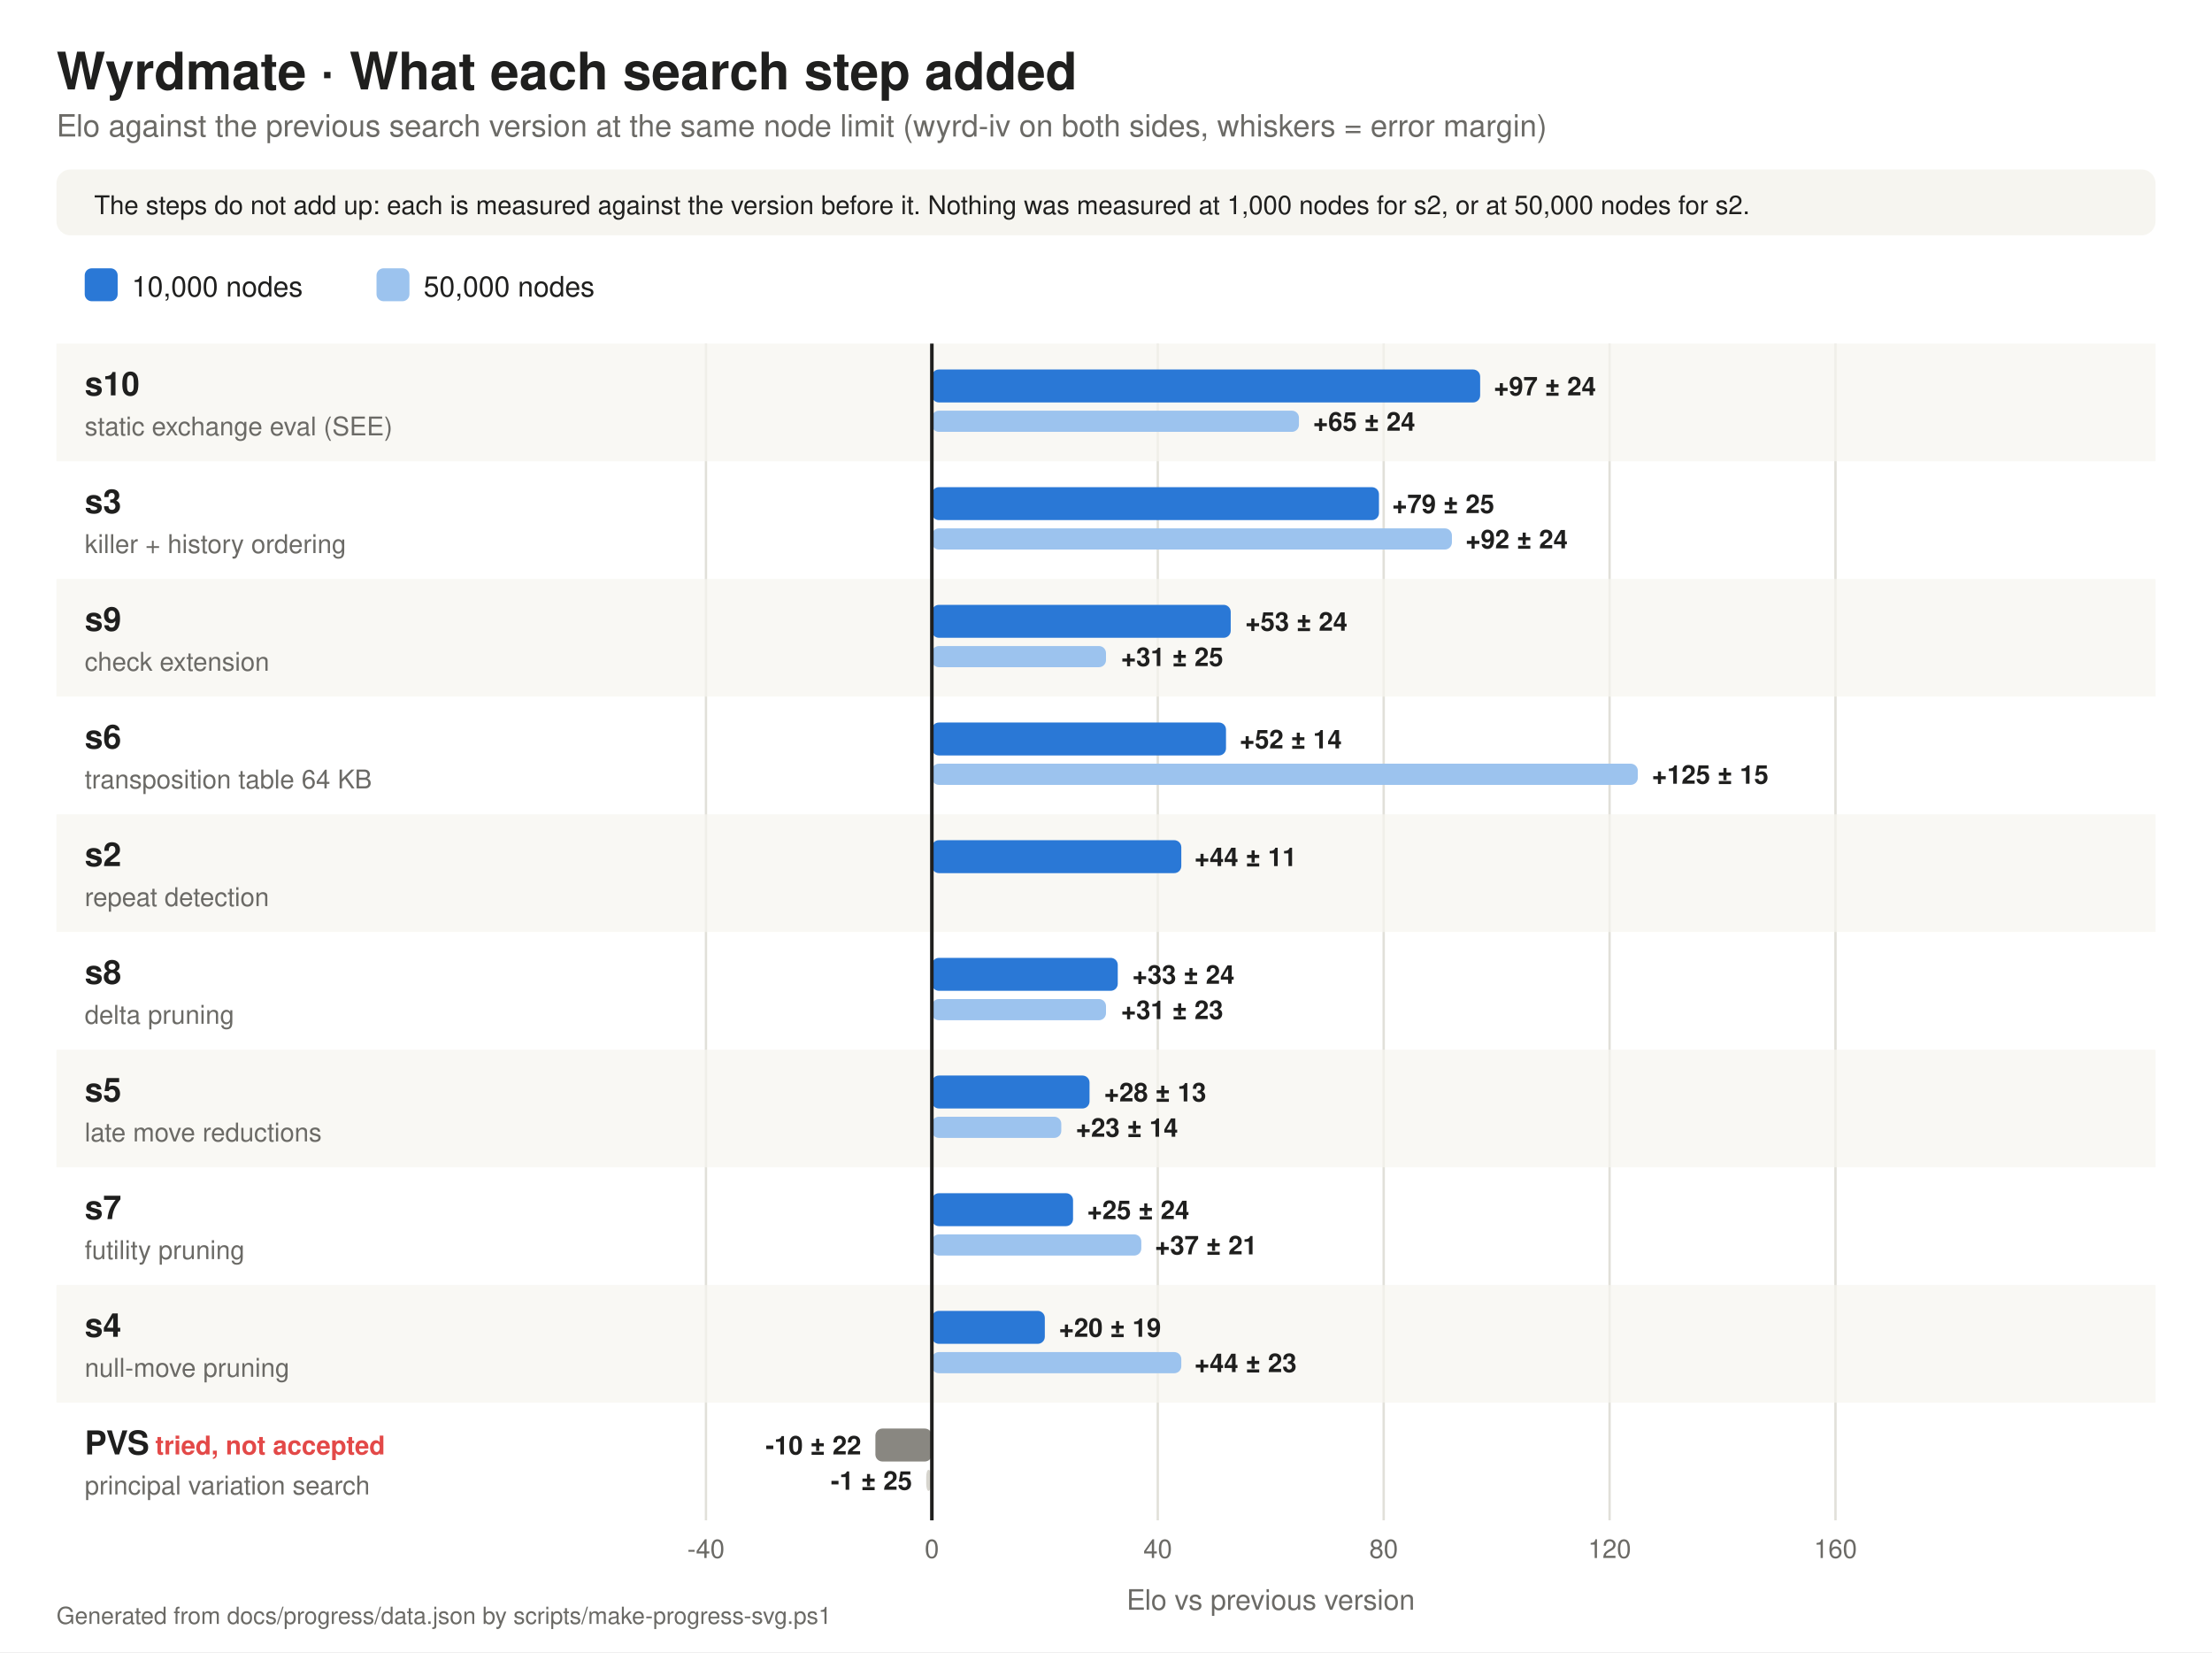
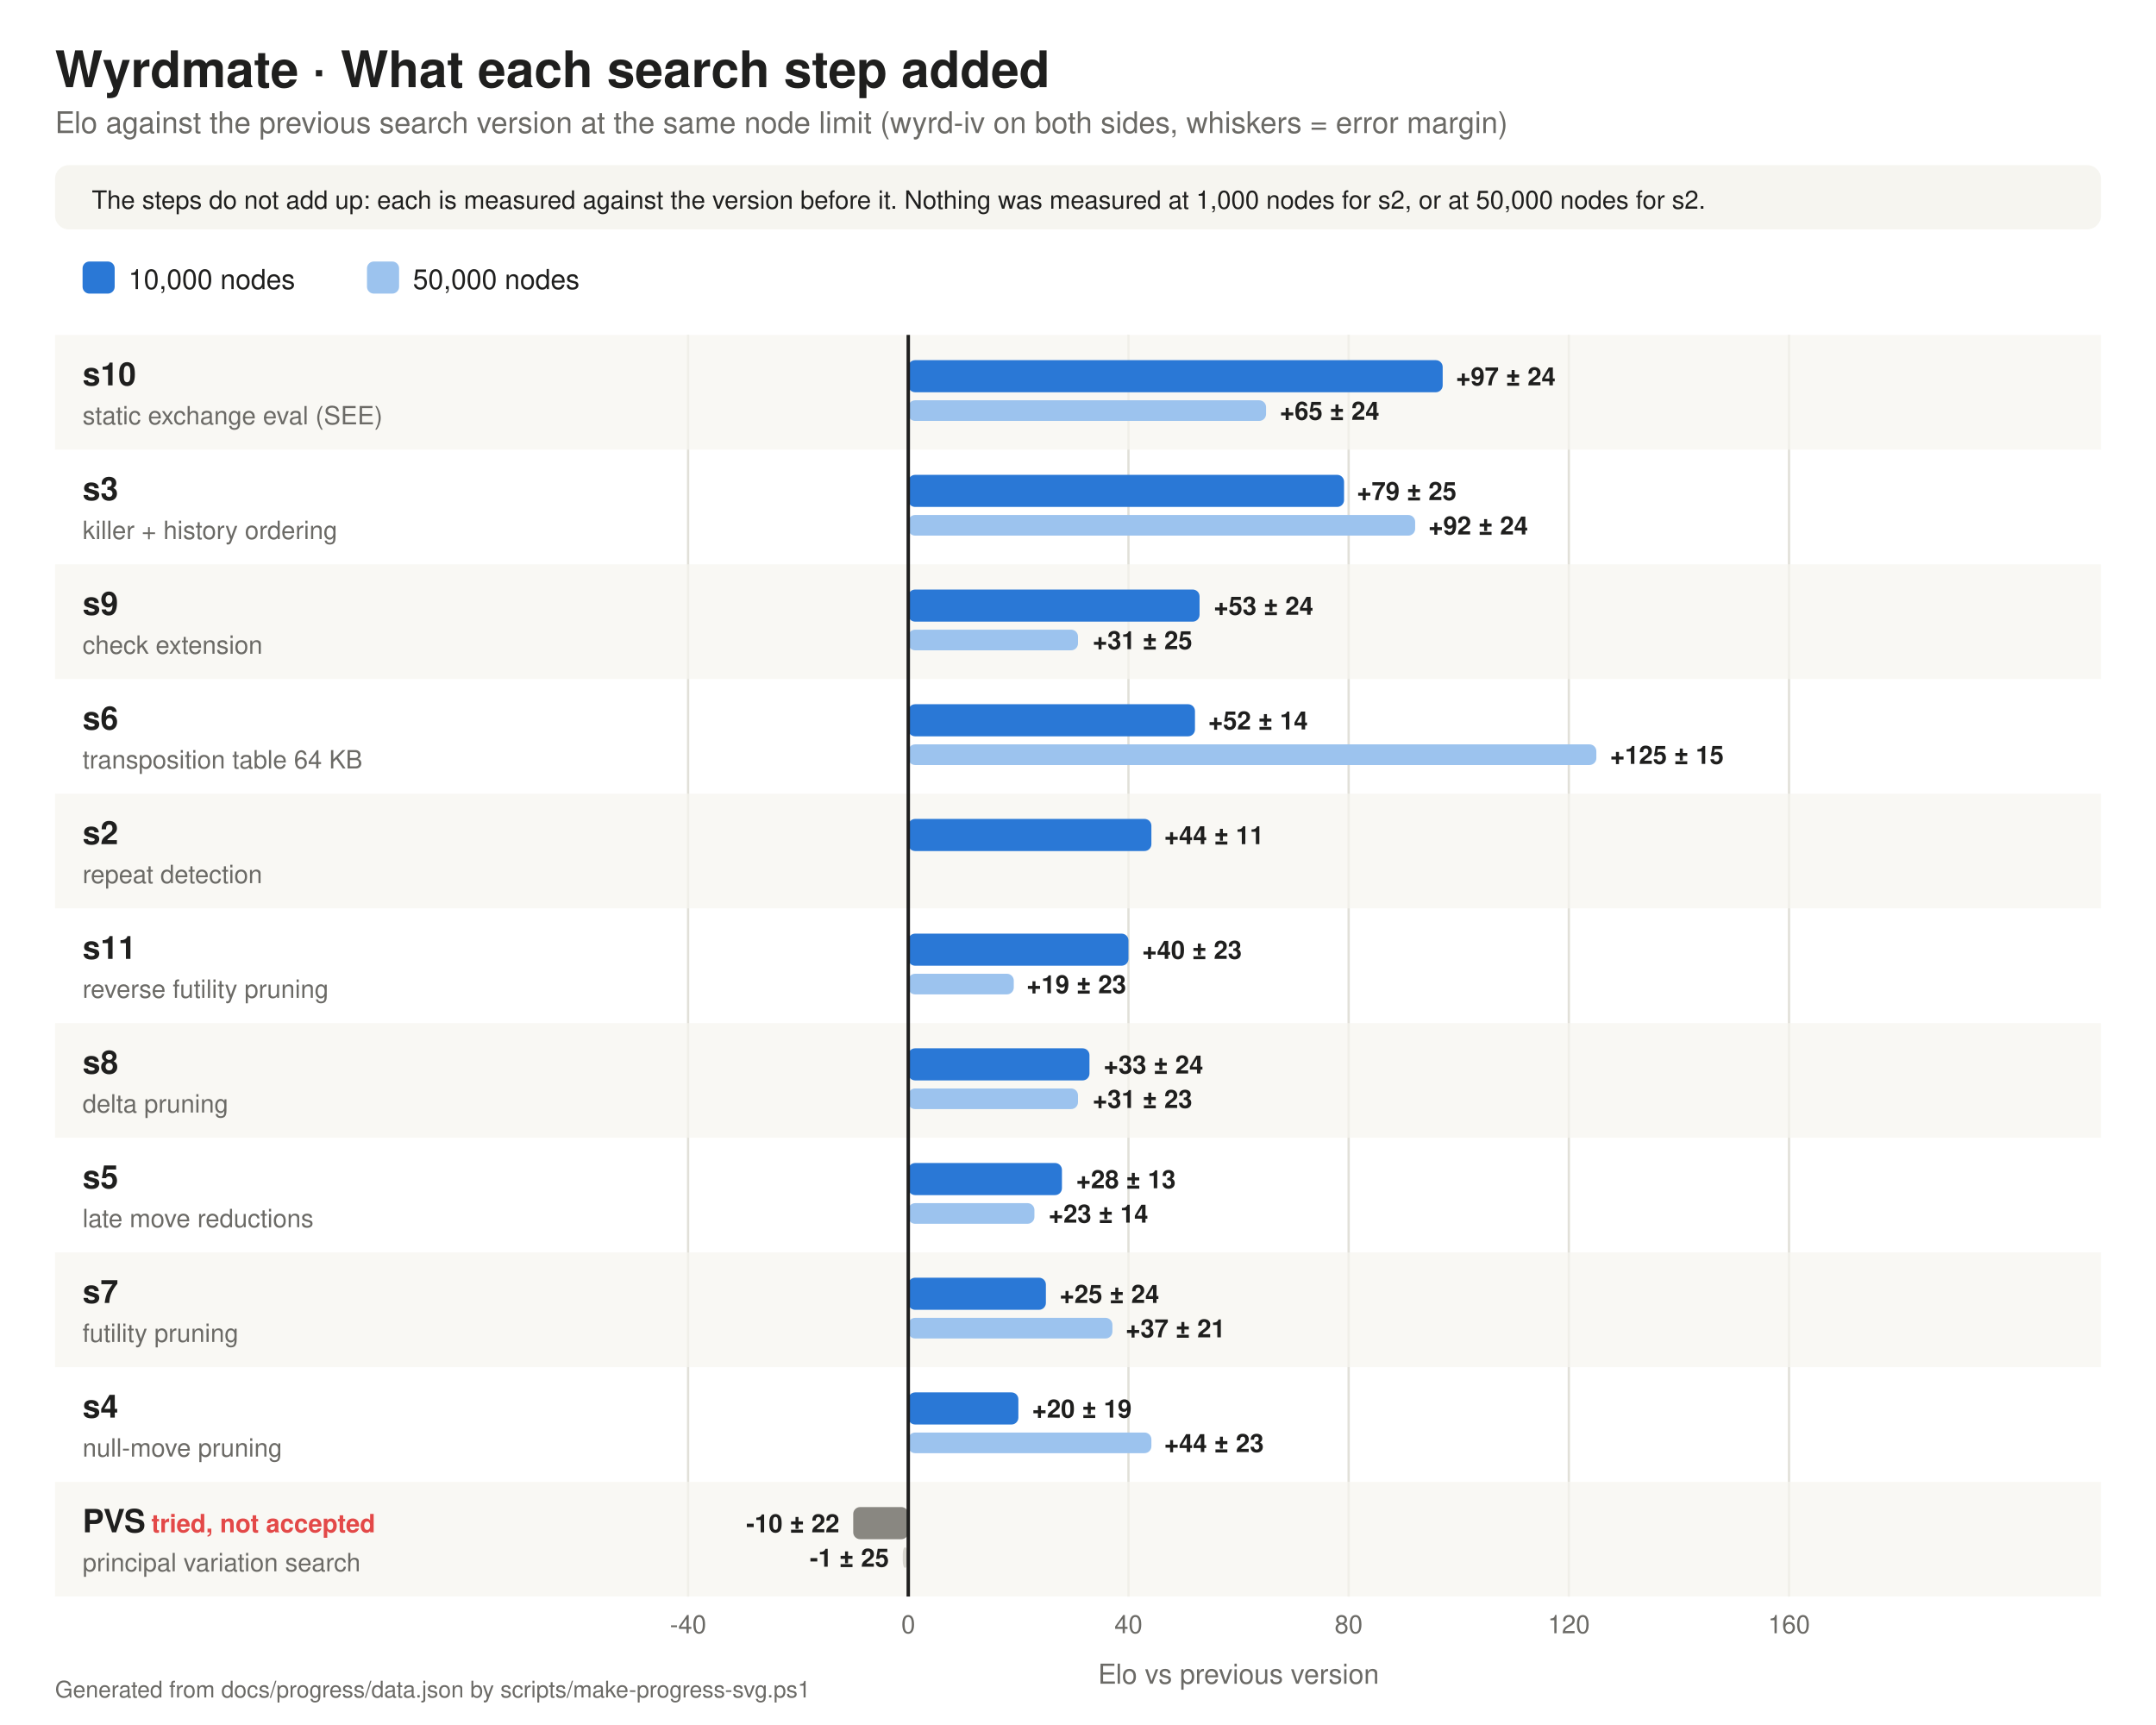
- <svg xmlns="http://www.w3.org/2000/svg" width="940" height="702" viewBox="0 0 940 702" font-family="Segoe UI,Helvetica,Arial,sans-serif" role="img" aria-label="Wyrdmate · What each search step added">
-   <rect width="940" height="702" fill="#ffffff" />
+ <svg xmlns="http://www.w3.org/2000/svg" width="940" height="752" viewBox="0 0 940 752" font-family="Segoe UI,Helvetica,Arial,sans-serif" role="img" aria-label="Wyrdmate · What each search step added">
+   <rect width="940" height="752" fill="#ffffff" />
  <text x="24" y="38" font-size="22" font-weight="700" fill="#1f1f1e" text-anchor="start">Wyrdmate · What each search step added</text>
  <text x="24" y="58" font-size="13" font-weight="400" fill="#6b6a66" text-anchor="start">Elo against the previous search version at the same node limit (wyrd-iv on both sides, whiskers = error margin)</text>
  <rect x="24" y="72" width="892" height="28" rx="6" fill="#f6f5f0" />
  <text x="40" y="91" font-size="11" font-weight="400" fill="#1f1f1e" text-anchor="start">The steps do not add up: each is measured against the version before it. Nothing was measured at 1,000 nodes for s2, or at 50,000 nodes for s2.</text>
  <rect x="36" y="114" width="14" height="14" rx="3" fill="#2a78d6" />
  <text x="56" y="126" font-size="12" font-weight="400" fill="#1f1f1e" text-anchor="start">10,000 nodes</text>
  <rect x="160" y="114" width="14" height="14" rx="3" fill="#9cc3ee" />
  <text x="180" y="126" font-size="12" font-weight="400" fill="#1f1f1e" text-anchor="start">50,000 nodes</text>
-   <line x1="300" y1="146" x2="300" y2="646" stroke="#e1e0d9" />
-   <text x="300" y="662" font-size="11" font-weight="400" fill="#6b6a66" text-anchor="middle">-40</text>
-   <line x1="396" y1="146" x2="396" y2="646" stroke="#e1e0d9" />
-   <text x="396" y="662" font-size="11" font-weight="400" fill="#6b6a66" text-anchor="middle">0</text>
-   <line x1="492" y1="146" x2="492" y2="646" stroke="#e1e0d9" />
-   <text x="492" y="662" font-size="11" font-weight="400" fill="#6b6a66" text-anchor="middle">40</text>
-   <line x1="588" y1="146" x2="588" y2="646" stroke="#e1e0d9" />
-   <text x="588" y="662" font-size="11" font-weight="400" fill="#6b6a66" text-anchor="middle">80</text>
-   <line x1="684" y1="146" x2="684" y2="646" stroke="#e1e0d9" />
-   <text x="684" y="662" font-size="11" font-weight="400" fill="#6b6a66" text-anchor="middle">120</text>
-   <line x1="780" y1="146" x2="780" y2="646" stroke="#e1e0d9" />
-   <text x="780" y="662" font-size="11" font-weight="400" fill="#6b6a66" text-anchor="middle">160</text>
+   <line x1="300" y1="146" x2="300" y2="696" stroke="#e1e0d9" />
+   <text x="300" y="712" font-size="11" font-weight="400" fill="#6b6a66" text-anchor="middle">-40</text>
+   <line x1="396" y1="146" x2="396" y2="696" stroke="#e1e0d9" />
+   <text x="396" y="712" font-size="11" font-weight="400" fill="#6b6a66" text-anchor="middle">0</text>
+   <line x1="492" y1="146" x2="492" y2="696" stroke="#e1e0d9" />
+   <text x="492" y="712" font-size="11" font-weight="400" fill="#6b6a66" text-anchor="middle">40</text>
+   <line x1="588" y1="146" x2="588" y2="696" stroke="#e1e0d9" />
+   <text x="588" y="712" font-size="11" font-weight="400" fill="#6b6a66" text-anchor="middle">80</text>
+   <line x1="684" y1="146" x2="684" y2="696" stroke="#e1e0d9" />
+   <text x="684" y="712" font-size="11" font-weight="400" fill="#6b6a66" text-anchor="middle">120</text>
+   <line x1="780" y1="146" x2="780" y2="696" stroke="#e1e0d9" />
+   <text x="780" y="712" font-size="11" font-weight="400" fill="#6b6a66" text-anchor="middle">160</text>
  <rect x="24" y="146" width="892" height="50" fill="#f6f5f0" opacity="0.7" />
  <text x="36" y="168" font-size="14" font-weight="700" fill="#1f1f1e" text-anchor="start">s10</text>
  <text x="36" y="185" font-size="11" font-weight="400" fill="#6b6a66" text-anchor="start">static exchange eval (SEE)</text>
  <rect x="396" y="157" width="233" height="14" rx="3" fill="#2a78d6" />
  <text x="634.8" y="168" font-size="11" font-weight="700" fill="#1f1f1e" text-anchor="start">+97 ± 24</text>
  <rect x="396" y="174.5" width="156" height="9" rx="3" fill="#9cc3ee" />
  <text x="558" y="183" font-size="11" font-weight="700" fill="#1f1f1e" text-anchor="start">+65 ± 24</text>
  <text x="36" y="218" font-size="14" font-weight="700" fill="#1f1f1e" text-anchor="start">s3</text>
  <text x="36" y="235" font-size="11" font-weight="400" fill="#6b6a66" text-anchor="start">killer + history ordering</text>
  <rect x="396" y="207" width="190" height="14" rx="3" fill="#2a78d6" />
  <text x="591.6" y="218" font-size="11" font-weight="700" fill="#1f1f1e" text-anchor="start">+79 ± 25</text>
  <rect x="396" y="224.5" width="221" height="9" rx="3" fill="#9cc3ee" />
  <text x="622.8" y="233" font-size="11" font-weight="700" fill="#1f1f1e" text-anchor="start">+92 ± 24</text>
  <rect x="24" y="246" width="892" height="50" fill="#f6f5f0" opacity="0.7" />
  <text x="36" y="268" font-size="14" font-weight="700" fill="#1f1f1e" text-anchor="start">s9</text>
  <text x="36" y="285" font-size="11" font-weight="400" fill="#6b6a66" text-anchor="start">check extension</text>
  <rect x="396" y="257" width="127" height="14" rx="3" fill="#2a78d6" />
  <text x="529.2" y="268" font-size="11" font-weight="700" fill="#1f1f1e" text-anchor="start">+53 ± 24</text>
  <rect x="396" y="274.5" width="74" height="9" rx="3" fill="#9cc3ee" />
  <text x="476.4" y="283" font-size="11" font-weight="700" fill="#1f1f1e" text-anchor="start">+31 ± 25</text>
  <text x="36" y="318" font-size="14" font-weight="700" fill="#1f1f1e" text-anchor="start">s6</text>
  <text x="36" y="335" font-size="11" font-weight="400" fill="#6b6a66" text-anchor="start">transposition table 64 KB</text>
  <rect x="396" y="307" width="125" height="14" rx="3" fill="#2a78d6" />
  <text x="526.8" y="318" font-size="11" font-weight="700" fill="#1f1f1e" text-anchor="start">+52 ± 14</text>
  <rect x="396" y="324.5" width="300" height="9" rx="3" fill="#9cc3ee" />
  <text x="702" y="333" font-size="11" font-weight="700" fill="#1f1f1e" text-anchor="start">+125 ± 15</text>
  <rect x="24" y="346" width="892" height="50" fill="#f6f5f0" opacity="0.7" />
  <text x="36" y="368" font-size="14" font-weight="700" fill="#1f1f1e" text-anchor="start">s2</text>
  <text x="36" y="385" font-size="11" font-weight="400" fill="#6b6a66" text-anchor="start">repeat detection</text>
  <rect x="396" y="357" width="106" height="14" rx="3" fill="#2a78d6" />
  <text x="507.6" y="368" font-size="11" font-weight="700" fill="#1f1f1e" text-anchor="start">+44 ± 11</text>
-   <text x="36" y="418" font-size="14" font-weight="700" fill="#1f1f1e" text-anchor="start">s8</text>
-   <text x="36" y="435" font-size="11" font-weight="400" fill="#6b6a66" text-anchor="start">delta pruning</text>
-   <rect x="396" y="407" width="79" height="14" rx="3" fill="#2a78d6" />
-   <text x="481.2" y="418" font-size="11" font-weight="700" fill="#1f1f1e" text-anchor="start">+33 ± 24</text>
-   <rect x="396" y="424.5" width="74" height="9" rx="3" fill="#9cc3ee" />
-   <text x="476.4" y="433" font-size="11" font-weight="700" fill="#1f1f1e" text-anchor="start">+31 ± 23</text>
+   <text x="36" y="418" font-size="14" font-weight="700" fill="#1f1f1e" text-anchor="start">s11</text>
+   <text x="36" y="435" font-size="11" font-weight="400" fill="#6b6a66" text-anchor="start">reverse futility pruning</text>
+   <rect x="396" y="407" width="96" height="14" rx="3" fill="#2a78d6" />
+   <text x="498" y="418" font-size="11" font-weight="700" fill="#1f1f1e" text-anchor="start">+40 ± 23</text>
+   <rect x="396" y="424.5" width="46" height="9" rx="3" fill="#9cc3ee" />
+   <text x="447.6" y="433" font-size="11" font-weight="700" fill="#1f1f1e" text-anchor="start">+19 ± 23</text>
  <rect x="24" y="446" width="892" height="50" fill="#f6f5f0" opacity="0.7" />
-   <text x="36" y="468" font-size="14" font-weight="700" fill="#1f1f1e" text-anchor="start">s5</text>
-   <text x="36" y="485" font-size="11" font-weight="400" fill="#6b6a66" text-anchor="start">late move reductions</text>
-   <rect x="396" y="457" width="67" height="14" rx="3" fill="#2a78d6" />
-   <text x="469.2" y="468" font-size="11" font-weight="700" fill="#1f1f1e" text-anchor="start">+28 ± 13</text>
-   <rect x="396" y="474.5" width="55" height="9" rx="3" fill="#9cc3ee" />
-   <text x="457.2" y="483" font-size="11" font-weight="700" fill="#1f1f1e" text-anchor="start">+23 ± 14</text>
-   <text x="36" y="518" font-size="14" font-weight="700" fill="#1f1f1e" text-anchor="start">s7</text>
-   <text x="36" y="535" font-size="11" font-weight="400" fill="#6b6a66" text-anchor="start">futility pruning</text>
-   <rect x="396" y="507" width="60" height="14" rx="3" fill="#2a78d6" />
-   <text x="462" y="518" font-size="11" font-weight="700" fill="#1f1f1e" text-anchor="start">+25 ± 24</text>
-   <rect x="396" y="524.5" width="89" height="9" rx="3" fill="#9cc3ee" />
-   <text x="490.8" y="533" font-size="11" font-weight="700" fill="#1f1f1e" text-anchor="start">+37 ± 21</text>
+   <text x="36" y="468" font-size="14" font-weight="700" fill="#1f1f1e" text-anchor="start">s8</text>
+   <text x="36" y="485" font-size="11" font-weight="400" fill="#6b6a66" text-anchor="start">delta pruning</text>
+   <rect x="396" y="457" width="79" height="14" rx="3" fill="#2a78d6" />
+   <text x="481.2" y="468" font-size="11" font-weight="700" fill="#1f1f1e" text-anchor="start">+33 ± 24</text>
+   <rect x="396" y="474.5" width="74" height="9" rx="3" fill="#9cc3ee" />
+   <text x="476.4" y="483" font-size="11" font-weight="700" fill="#1f1f1e" text-anchor="start">+31 ± 23</text>
+   <text x="36" y="518" font-size="14" font-weight="700" fill="#1f1f1e" text-anchor="start">s5</text>
+   <text x="36" y="535" font-size="11" font-weight="400" fill="#6b6a66" text-anchor="start">late move reductions</text>
+   <rect x="396" y="507" width="67" height="14" rx="3" fill="#2a78d6" />
+   <text x="469.2" y="518" font-size="11" font-weight="700" fill="#1f1f1e" text-anchor="start">+28 ± 13</text>
+   <rect x="396" y="524.5" width="55" height="9" rx="3" fill="#9cc3ee" />
+   <text x="457.2" y="533" font-size="11" font-weight="700" fill="#1f1f1e" text-anchor="start">+23 ± 14</text>
  <rect x="24" y="546" width="892" height="50" fill="#f6f5f0" opacity="0.7" />
-   <text x="36" y="568" font-size="14" font-weight="700" fill="#1f1f1e" text-anchor="start">s4</text>
-   <text x="36" y="585" font-size="11" font-weight="400" fill="#6b6a66" text-anchor="start">null-move pruning</text>
-   <rect x="396" y="557" width="48" height="14" rx="3" fill="#2a78d6" />
-   <text x="450" y="568" font-size="11" font-weight="700" fill="#1f1f1e" text-anchor="start">+20 ± 19</text>
-   <rect x="396" y="574.5" width="106" height="9" rx="3" fill="#9cc3ee" />
-   <text x="507.6" y="583" font-size="11" font-weight="700" fill="#1f1f1e" text-anchor="start">+44 ± 23</text>
-   <text x="36" y="618" font-size="14" font-weight="700" fill="#1f1f1e" text-anchor="start">PVS</text>
-   <text x="66" y="618" font-size="11" font-weight="700" fill="#e34948" text-anchor="start">tried, not accepted</text>
-   <text x="36" y="635" font-size="11" font-weight="400" fill="#6b6a66" text-anchor="start">principal variation search</text>
-   <rect x="372" y="607" width="24" height="14" rx="3" fill="#898781" />
-   <text x="366" y="618" font-size="11" font-weight="700" fill="#1f1f1e" text-anchor="end">-10 ± 22</text>
-   <rect x="393.6" y="624.5" width="2" height="9" rx="3" fill="#d7d5ce" />
-   <text x="387.6" y="633" font-size="11" font-weight="700" fill="#1f1f1e" text-anchor="end">-1 ± 25</text>
-   <line x1="396" y1="146" x2="396" y2="646" stroke="#1f1f1e" stroke-width="1.5" />
-   <text x="540" y="684" font-size="12" font-weight="400" fill="#6b6a66" text-anchor="middle">Elo vs previous version</text>
-   <text x="24" y="690" font-size="10" font-weight="400" fill="#6b6a66" text-anchor="start">Generated from docs/progress/data.json by scripts/make-progress-svg.ps1</text>
+   <text x="36" y="568" font-size="14" font-weight="700" fill="#1f1f1e" text-anchor="start">s7</text>
+   <text x="36" y="585" font-size="11" font-weight="400" fill="#6b6a66" text-anchor="start">futility pruning</text>
+   <rect x="396" y="557" width="60" height="14" rx="3" fill="#2a78d6" />
+   <text x="462" y="568" font-size="11" font-weight="700" fill="#1f1f1e" text-anchor="start">+25 ± 24</text>
+   <rect x="396" y="574.5" width="89" height="9" rx="3" fill="#9cc3ee" />
+   <text x="490.8" y="583" font-size="11" font-weight="700" fill="#1f1f1e" text-anchor="start">+37 ± 21</text>
+   <text x="36" y="618" font-size="14" font-weight="700" fill="#1f1f1e" text-anchor="start">s4</text>
+   <text x="36" y="635" font-size="11" font-weight="400" fill="#6b6a66" text-anchor="start">null-move pruning</text>
+   <rect x="396" y="607" width="48" height="14" rx="3" fill="#2a78d6" />
+   <text x="450" y="618" font-size="11" font-weight="700" fill="#1f1f1e" text-anchor="start">+20 ± 19</text>
+   <rect x="396" y="624.5" width="106" height="9" rx="3" fill="#9cc3ee" />
+   <text x="507.6" y="633" font-size="11" font-weight="700" fill="#1f1f1e" text-anchor="start">+44 ± 23</text>
+   <rect x="24" y="646" width="892" height="50" fill="#f6f5f0" opacity="0.7" />
+   <text x="36" y="668" font-size="14" font-weight="700" fill="#1f1f1e" text-anchor="start">PVS</text>
+   <text x="66" y="668" font-size="11" font-weight="700" fill="#e34948" text-anchor="start">tried, not accepted</text>
+   <text x="36" y="685" font-size="11" font-weight="400" fill="#6b6a66" text-anchor="start">principal variation search</text>
+   <rect x="372" y="657" width="24" height="14" rx="3" fill="#898781" />
+   <text x="366" y="668" font-size="11" font-weight="700" fill="#1f1f1e" text-anchor="end">-10 ± 22</text>
+   <rect x="393.6" y="674.5" width="2" height="9" rx="3" fill="#d7d5ce" />
+   <text x="387.6" y="683" font-size="11" font-weight="700" fill="#1f1f1e" text-anchor="end">-1 ± 25</text>
+   <line x1="396" y1="146" x2="396" y2="696" stroke="#1f1f1e" stroke-width="1.5" />
+   <text x="540" y="734" font-size="12" font-weight="400" fill="#6b6a66" text-anchor="middle">Elo vs previous version</text>
+   <text x="24" y="740" font-size="10" font-weight="400" fill="#6b6a66" text-anchor="start">Generated from docs/progress/data.json by scripts/make-progress-svg.ps1</text>
</svg>
